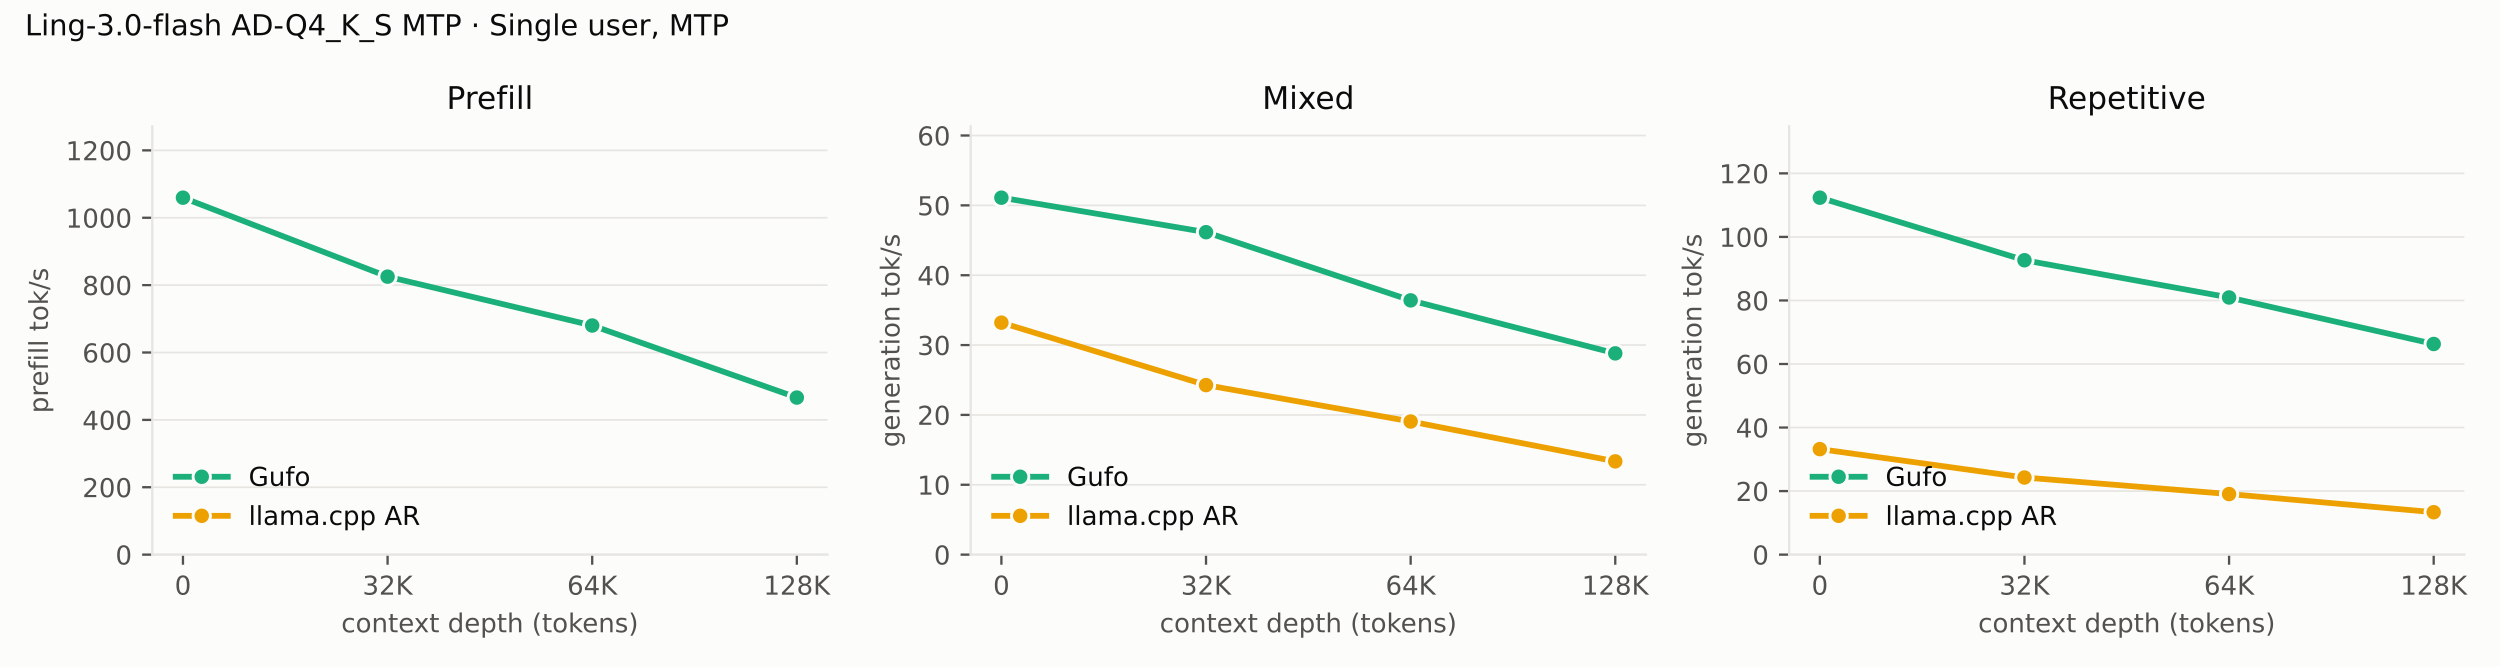
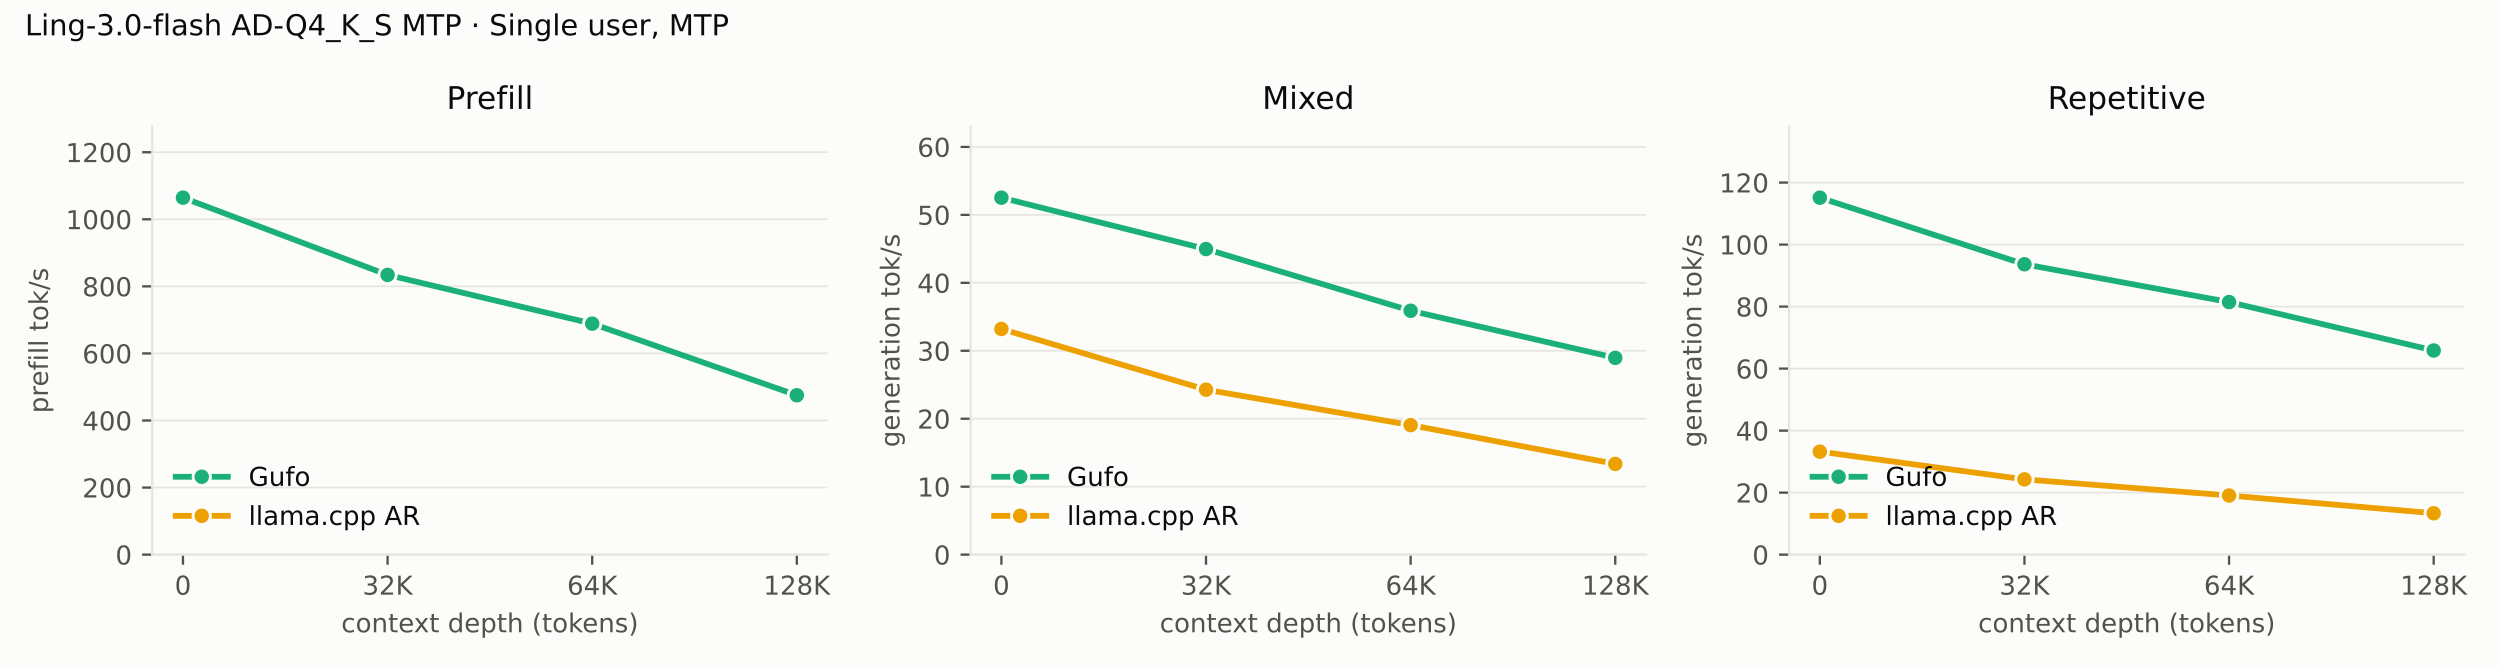
<svg xmlns="http://www.w3.org/2000/svg" xmlns:xlink="http://www.w3.org/1999/xlink" width="864pt" height="230.4pt" viewBox="0 0 864 230.4" version="1.1">
  <defs>
    <style type="text/css">*{stroke-linejoin: round; stroke-linecap: butt}</style>
  </defs>
  <g id="figure_1">
    <g id="patch_1">
      <path d="M 0 230.4 L 864 230.4 L 864 0 L 0 0 z " style="fill: #fcfcfb" />
    </g>
    <g id="axes_1">
      <g id="patch_2">
        <path d="M 52.626 191.679 L 285.989 191.679 L 285.989 43.647 L 52.626 43.647 z " style="fill: #fcfcfb" />
      </g>
      <g id="matplotlib.axis_1">
        <g id="xtick_1">
          <g id="line2d_1">
            <defs>
              <path id="m1ebf051f68" d="M 0 0 L 0 3.5 " style="stroke: #52514e; stroke-width: 0.8" />
            </defs>
            <g>
              <use xlink:href="#m1ebf051f68" x="63.233" y="191.679" style="fill: #52514e; stroke: #52514e; stroke-width: 0.8" />
            </g>
          </g>
          <g id="text_1">
            <text style="font-size: 9px; font-family: 'DejaVu Sans', 'Bitstream Vera Sans', 'Computer Modern Sans Serif', 'Lucida Grande', 'Verdana', 'Geneva', 'Lucid', 'Arial', 'Helvetica', 'Avant Garde', sans-serif; text-anchor: middle; fill: #52514e" x="63.233" y="205.517" transform="rotate(-0 63.23313 205.5172)">0</text>
          </g>
        </g>
        <g id="xtick_2">
          <g id="line2d_2">
            <g>
              <use xlink:href="#m1ebf051f68" x="133.949" y="191.679" style="fill: #52514e; stroke: #52514e; stroke-width: 0.8" />
            </g>
          </g>
          <g id="text_2">
            <text style="font-size: 9px; font-family: 'DejaVu Sans', 'Bitstream Vera Sans', 'Computer Modern Sans Serif', 'Lucida Grande', 'Verdana', 'Geneva', 'Lucid', 'Arial', 'Helvetica', 'Avant Garde', sans-serif; text-anchor: middle; fill: #52514e" x="133.949" y="205.517" transform="rotate(-0 133.9493 205.5172)">32K</text>
          </g>
        </g>
        <g id="xtick_3">
          <g id="line2d_3">
            <g>
              <use xlink:href="#m1ebf051f68" x="204.665" y="191.679" style="fill: #52514e; stroke: #52514e; stroke-width: 0.8" />
            </g>
          </g>
          <g id="text_3">
            <text style="font-size: 9px; font-family: 'DejaVu Sans', 'Bitstream Vera Sans', 'Computer Modern Sans Serif', 'Lucida Grande', 'Verdana', 'Geneva', 'Lucid', 'Arial', 'Helvetica', 'Avant Garde', sans-serif; text-anchor: middle; fill: #52514e" x="204.665" y="205.517" transform="rotate(-0 204.6654 205.5172)">64K</text>
          </g>
        </g>
        <g id="xtick_4">
          <g id="line2d_4">
            <g>
              <use xlink:href="#m1ebf051f68" x="275.382" y="191.679" style="fill: #52514e; stroke: #52514e; stroke-width: 0.8" />
            </g>
          </g>
          <g id="text_4">
            <text style="font-size: 9px; font-family: 'DejaVu Sans', 'Bitstream Vera Sans', 'Computer Modern Sans Serif', 'Lucida Grande', 'Verdana', 'Geneva', 'Lucid', 'Arial', 'Helvetica', 'Avant Garde', sans-serif; text-anchor: middle; fill: #52514e" x="275.382" y="205.517" transform="rotate(-0 275.3816 205.5172)">128K</text>
          </g>
        </g>
        <g id="text_5">
          <text style="font-size: 9px; font-family: 'DejaVu Sans', 'Bitstream Vera Sans', 'Computer Modern Sans Serif', 'Lucida Grande', 'Verdana', 'Geneva', 'Lucid', 'Arial', 'Helvetica', 'Avant Garde', sans-serif; text-anchor: middle; fill: #52514e" x="169.307" y="218.518" transform="rotate(-0 169.3073 218.5179)">context depth (tokens)</text>
        </g>
      </g>
      <g id="matplotlib.axis_2">
        <g id="ytick_1">
          <g id="line2d_5">
            <path d="M 52.626 191.679 L 285.989 191.679 " clip-path="url(#p894c8af902)" style="fill: none; stroke: #e6e5e1; stroke-width: 0.6; stroke-linecap: square" />
          </g>
          <g id="line2d_6">
            <defs>
              <path id="m680e5b1e24" d="M 0 0 L -3.5 0 " style="stroke: #52514e; stroke-width: 0.8" />
            </defs>
            <g>
              <use xlink:href="#m680e5b1e24" x="52.626" y="191.679" style="fill: #52514e; stroke: #52514e; stroke-width: 0.8" />
            </g>
          </g>
          <g id="text_6">
            <text style="font-size: 9px; font-family: 'DejaVu Sans', 'Bitstream Vera Sans', 'Computer Modern Sans Serif', 'Lucida Grande', 'Verdana', 'Geneva', 'Lucid', 'Arial', 'Helvetica', 'Avant Garde', sans-serif; text-anchor: end; fill: #52514e" x="45.626" y="195.098" transform="rotate(-0 45.6257 195.0982)">0</text>
          </g>
        </g>
        <g id="ytick_2">
          <g id="line2d_7">
-             <path d="M 52.626 168.395 L 285.989 168.395 " clip-path="url(#p894c8af902)" style="fill: none; stroke: #e6e5e1; stroke-width: 0.6; stroke-linecap: square" />
+             <path d="M 52.626 168.5 L 285.989 168.5 " clip-path="url(#p894c8af902)" style="fill: none; stroke: #e6e5e1; stroke-width: 0.6; stroke-linecap: square" />
          </g>
          <g id="line2d_8">
            <g>
-               <use xlink:href="#m680e5b1e24" x="52.626" y="168.395" style="fill: #52514e; stroke: #52514e; stroke-width: 0.8" />
+               <use xlink:href="#m680e5b1e24" x="52.626" y="168.5" style="fill: #52514e; stroke: #52514e; stroke-width: 0.8" />
            </g>
          </g>
          <g id="text_7">
-             <text style="font-size: 9px; font-family: 'DejaVu Sans', 'Bitstream Vera Sans', 'Computer Modern Sans Serif', 'Lucida Grande', 'Verdana', 'Geneva', 'Lucid', 'Arial', 'Helvetica', 'Avant Garde', sans-serif; text-anchor: end; fill: #52514e" x="45.626" y="171.814" transform="rotate(-0 45.6257 171.8135)">200</text>
+             <text style="font-size: 9px; font-family: 'DejaVu Sans', 'Bitstream Vera Sans', 'Computer Modern Sans Serif', 'Lucida Grande', 'Verdana', 'Geneva', 'Lucid', 'Arial', 'Helvetica', 'Avant Garde', sans-serif; text-anchor: end; fill: #52514e" x="45.626" y="171.919" transform="rotate(-0 45.6257 171.9192)">200</text>
          </g>
        </g>
        <g id="ytick_3">
          <g id="line2d_9">
-             <path d="M 52.626 145.11 L 285.989 145.11 " clip-path="url(#p894c8af902)" style="fill: none; stroke: #e6e5e1; stroke-width: 0.6; stroke-linecap: square" />
+             <path d="M 52.626 145.321 L 285.989 145.321 " clip-path="url(#p894c8af902)" style="fill: none; stroke: #e6e5e1; stroke-width: 0.6; stroke-linecap: square" />
          </g>
          <g id="line2d_10">
            <g>
-               <use xlink:href="#m680e5b1e24" x="52.626" y="145.11" style="fill: #52514e; stroke: #52514e; stroke-width: 0.8" />
+               <use xlink:href="#m680e5b1e24" x="52.626" y="145.321" style="fill: #52514e; stroke: #52514e; stroke-width: 0.8" />
            </g>
          </g>
          <g id="text_8">
-             <text style="font-size: 9px; font-family: 'DejaVu Sans', 'Bitstream Vera Sans', 'Computer Modern Sans Serif', 'Lucida Grande', 'Verdana', 'Geneva', 'Lucid', 'Arial', 'Helvetica', 'Avant Garde', sans-serif; text-anchor: end; fill: #52514e" x="45.626" y="148.529" transform="rotate(-0 45.6257 148.5288)">400</text>
+             <text style="font-size: 9px; font-family: 'DejaVu Sans', 'Bitstream Vera Sans', 'Computer Modern Sans Serif', 'Lucida Grande', 'Verdana', 'Geneva', 'Lucid', 'Arial', 'Helvetica', 'Avant Garde', sans-serif; text-anchor: end; fill: #52514e" x="45.626" y="148.74" transform="rotate(-0 45.6257 148.7401)">400</text>
          </g>
        </g>
        <g id="ytick_4">
          <g id="line2d_11">
-             <path d="M 52.626 121.825 L 285.989 121.825 " clip-path="url(#p894c8af902)" style="fill: none; stroke: #e6e5e1; stroke-width: 0.6; stroke-linecap: square" />
+             <path d="M 52.626 122.142 L 285.989 122.142 " clip-path="url(#p894c8af902)" style="fill: none; stroke: #e6e5e1; stroke-width: 0.6; stroke-linecap: square" />
          </g>
          <g id="line2d_12">
            <g>
-               <use xlink:href="#m680e5b1e24" x="52.626" y="121.825" style="fill: #52514e; stroke: #52514e; stroke-width: 0.8" />
+               <use xlink:href="#m680e5b1e24" x="52.626" y="122.142" style="fill: #52514e; stroke: #52514e; stroke-width: 0.8" />
            </g>
          </g>
          <g id="text_9">
-             <text style="font-size: 9px; font-family: 'DejaVu Sans', 'Bitstream Vera Sans', 'Computer Modern Sans Serif', 'Lucida Grande', 'Verdana', 'Geneva', 'Lucid', 'Arial', 'Helvetica', 'Avant Garde', sans-serif; text-anchor: end; fill: #52514e" x="45.626" y="125.244" transform="rotate(-0 45.6257 125.2441)">600</text>
+             <text style="font-size: 9px; font-family: 'DejaVu Sans', 'Bitstream Vera Sans', 'Computer Modern Sans Serif', 'Lucida Grande', 'Verdana', 'Geneva', 'Lucid', 'Arial', 'Helvetica', 'Avant Garde', sans-serif; text-anchor: end; fill: #52514e" x="45.626" y="125.561" transform="rotate(-0 45.6257 125.561)">600</text>
          </g>
        </g>
        <g id="ytick_5">
          <g id="line2d_13">
-             <path d="M 52.626 98.54 L 285.989 98.54 " clip-path="url(#p894c8af902)" style="fill: none; stroke: #e6e5e1; stroke-width: 0.6; stroke-linecap: square" />
+             <path d="M 52.626 98.963 L 285.989 98.963 " clip-path="url(#p894c8af902)" style="fill: none; stroke: #e6e5e1; stroke-width: 0.6; stroke-linecap: square" />
          </g>
          <g id="line2d_14">
            <g>
-               <use xlink:href="#m680e5b1e24" x="52.626" y="98.54" style="fill: #52514e; stroke: #52514e; stroke-width: 0.8" />
+               <use xlink:href="#m680e5b1e24" x="52.626" y="98.963" style="fill: #52514e; stroke: #52514e; stroke-width: 0.8" />
            </g>
          </g>
          <g id="text_10">
-             <text style="font-size: 9px; font-family: 'DejaVu Sans', 'Bitstream Vera Sans', 'Computer Modern Sans Serif', 'Lucida Grande', 'Verdana', 'Geneva', 'Lucid', 'Arial', 'Helvetica', 'Avant Garde', sans-serif; text-anchor: end; fill: #52514e" x="45.626" y="101.959" transform="rotate(-0 45.6257 101.9593)">800</text>
+             <text style="font-size: 9px; font-family: 'DejaVu Sans', 'Bitstream Vera Sans', 'Computer Modern Sans Serif', 'Lucida Grande', 'Verdana', 'Geneva', 'Lucid', 'Arial', 'Helvetica', 'Avant Garde', sans-serif; text-anchor: end; fill: #52514e" x="45.626" y="102.382" transform="rotate(-0 45.6257 102.382)">800</text>
          </g>
        </g>
        <g id="ytick_6">
          <g id="line2d_15">
-             <path d="M 52.626 75.256 L 285.989 75.256 " clip-path="url(#p894c8af902)" style="fill: none; stroke: #e6e5e1; stroke-width: 0.6; stroke-linecap: square" />
+             <path d="M 52.626 75.784 L 285.989 75.784 " clip-path="url(#p894c8af902)" style="fill: none; stroke: #e6e5e1; stroke-width: 0.6; stroke-linecap: square" />
          </g>
          <g id="line2d_16">
            <g>
-               <use xlink:href="#m680e5b1e24" x="52.626" y="75.256" style="fill: #52514e; stroke: #52514e; stroke-width: 0.8" />
+               <use xlink:href="#m680e5b1e24" x="52.626" y="75.784" style="fill: #52514e; stroke: #52514e; stroke-width: 0.8" />
            </g>
          </g>
          <g id="text_11">
-             <text style="font-size: 9px; font-family: 'DejaVu Sans', 'Bitstream Vera Sans', 'Computer Modern Sans Serif', 'Lucida Grande', 'Verdana', 'Geneva', 'Lucid', 'Arial', 'Helvetica', 'Avant Garde', sans-serif; text-anchor: end; fill: #52514e" x="45.626" y="78.675" transform="rotate(-0 45.6257 78.67459)">1000</text>
+             <text style="font-size: 9px; font-family: 'DejaVu Sans', 'Bitstream Vera Sans', 'Computer Modern Sans Serif', 'Lucida Grande', 'Verdana', 'Geneva', 'Lucid', 'Arial', 'Helvetica', 'Avant Garde', sans-serif; text-anchor: end; fill: #52514e" x="45.626" y="79.203" transform="rotate(-0 45.6257 79.20289)">1000</text>
          </g>
        </g>
        <g id="ytick_7">
          <g id="line2d_17">
-             <path d="M 52.626 51.971 L 285.989 51.971 " clip-path="url(#p894c8af902)" style="fill: none; stroke: #e6e5e1; stroke-width: 0.6; stroke-linecap: square" />
+             <path d="M 52.626 52.605 L 285.989 52.605 " clip-path="url(#p894c8af902)" style="fill: none; stroke: #e6e5e1; stroke-width: 0.6; stroke-linecap: square" />
          </g>
          <g id="line2d_18">
            <g>
-               <use xlink:href="#m680e5b1e24" x="52.626" y="51.971" style="fill: #52514e; stroke: #52514e; stroke-width: 0.8" />
+               <use xlink:href="#m680e5b1e24" x="52.626" y="52.605" style="fill: #52514e; stroke: #52514e; stroke-width: 0.8" />
            </g>
          </g>
          <g id="text_12">
-             <text style="font-size: 9px; font-family: 'DejaVu Sans', 'Bitstream Vera Sans', 'Computer Modern Sans Serif', 'Lucida Grande', 'Verdana', 'Geneva', 'Lucid', 'Arial', 'Helvetica', 'Avant Garde', sans-serif; text-anchor: end; fill: #52514e" x="45.626" y="55.39" transform="rotate(-0 45.6257 55.38986)">1200</text>
+             <text style="font-size: 9px; font-family: 'DejaVu Sans', 'Bitstream Vera Sans', 'Computer Modern Sans Serif', 'Lucida Grande', 'Verdana', 'Geneva', 'Lucid', 'Arial', 'Helvetica', 'Avant Garde', sans-serif; text-anchor: end; fill: #52514e" x="45.626" y="56.024" transform="rotate(-0 45.6257 56.02382)">1200</text>
          </g>
        </g>
        <g id="text_13">
          <text style="font-size: 9px; font-family: 'DejaVu Sans', 'Bitstream Vera Sans', 'Computer Modern Sans Serif', 'Lucida Grande', 'Verdana', 'Geneva', 'Lucid', 'Arial', 'Helvetica', 'Avant Garde', sans-serif; text-anchor: middle; fill: #52514e" x="16.559" y="117.663" transform="rotate(-90 16.55859 117.6632)">prefill tok/s</text>
        </g>
      </g>
      <g id="line2d_19">
-         <path d="M 63.233 68.319 L 133.949 95.607 L 204.665 112.498 L 275.382 137.399 " clip-path="url(#p894c8af902)" style="fill: none; stroke: #1baf7a; stroke-width: 2; stroke-linecap: square" />
+         <path d="M 63.233 68.319 L 133.949 95.01 L 204.665 111.852 L 275.382 136.601 " clip-path="url(#p894c8af902)" style="fill: none; stroke: #1baf7a; stroke-width: 2; stroke-linecap: square" />
        <defs>
          <path id="m52f97da8ad" d="M 0 3 C 0.796 3 1.559 2.684 2.121 2.121 C 2.684 1.559 3 0.796 3 0 C 3 -0.796 2.684 -1.559 2.121 -2.121 C 1.559 -2.684 0.796 -3 0 -3 C -0.796 -3 -1.559 -2.684 -2.121 -2.121 C -2.684 -1.559 -3 -0.796 -3 0 C -3 0.796 -2.684 1.559 -2.121 2.121 C -1.559 2.684 -0.796 3 0 3 z " style="stroke: #fcfcfb" />
        </defs>
        <g clip-path="url(#p894c8af902)">
          <use xlink:href="#m52f97da8ad" x="63.233" y="68.319" style="fill: #1baf7a; stroke: #fcfcfb" />
-           <use xlink:href="#m52f97da8ad" x="133.949" y="95.607" style="fill: #1baf7a; stroke: #fcfcfb" />
-           <use xlink:href="#m52f97da8ad" x="204.665" y="112.498" style="fill: #1baf7a; stroke: #fcfcfb" />
-           <use xlink:href="#m52f97da8ad" x="275.382" y="137.399" style="fill: #1baf7a; stroke: #fcfcfb" />
+           <use xlink:href="#m52f97da8ad" x="133.949" y="95.01" style="fill: #1baf7a; stroke: #fcfcfb" />
+           <use xlink:href="#m52f97da8ad" x="204.665" y="111.852" style="fill: #1baf7a; stroke: #fcfcfb" />
+           <use xlink:href="#m52f97da8ad" x="275.382" y="136.601" style="fill: #1baf7a; stroke: #fcfcfb" />
        </g>
      </g>
      <g id="line2d_20" />
      <g id="patch_3">
        <path d="M 52.626 191.679 L 52.626 43.647 " style="fill: none; stroke: #e6e5e1; stroke-width: 0.8; stroke-linejoin: miter; stroke-linecap: square" />
      </g>
      <g id="patch_4">
        <path d="M 52.626 191.679 L 285.989 191.679 " style="fill: none; stroke: #e6e5e1; stroke-width: 0.8; stroke-linejoin: miter; stroke-linecap: square" />
      </g>
      <g id="text_14">
        <text style="font-size: 10.8px; font-family: 'DejaVu Sans', 'Bitstream Vera Sans', 'Computer Modern Sans Serif', 'Lucida Grande', 'Verdana', 'Geneva', 'Lucid', 'Arial', 'Helvetica', 'Avant Garde', sans-serif; text-anchor: middle; fill: #0b0b0b" x="169.307" y="37.647" transform="rotate(-0 169.3073 37.64709)">Prefill</text>
      </g>
      <g id="legend_1">
        <g id="line2d_21">
          <path d="M 60.726 164.766 L 69.726 164.766 L 78.726 164.766 " style="fill: none; stroke: #1baf7a; stroke-width: 2; stroke-linecap: square" />
          <g>
            <use xlink:href="#m52f97da8ad" x="69.726" y="164.766" style="fill: #1baf7a; stroke: #fcfcfb" />
          </g>
        </g>
        <g id="text_15">
          <text style="font-size: 9px; font-family: 'DejaVu Sans', 'Bitstream Vera Sans', 'Computer Modern Sans Serif', 'Lucida Grande', 'Verdana', 'Geneva', 'Lucid', 'Arial', 'Helvetica', 'Avant Garde', sans-serif; text-anchor: start; fill: #0b0b0b" x="85.926" y="167.916" transform="rotate(-0 85.9257 167.9165)">Gufo</text>
        </g>
        <g id="line2d_22">
          <path d="M 60.726 178.267 L 69.726 178.267 L 78.726 178.267 " style="fill: none; stroke: #eda100; stroke-width: 2; stroke-linecap: square" />
          <defs>
            <path id="mb9ac056d34" d="M 0 3 C 0.796 3 1.559 2.684 2.121 2.121 C 2.684 1.559 3 0.796 3 0 C 3 -0.796 2.684 -1.559 2.121 -2.121 C 1.559 -2.684 0.796 -3 0 -3 C -0.796 -3 -1.559 -2.684 -2.121 -2.121 C -2.684 -1.559 -3 -0.796 -3 0 C -3 0.796 -2.684 1.559 -2.121 2.121 C -1.559 2.684 -0.796 3 0 3 z " style="stroke: #fcfcfb" />
          </defs>
          <g>
            <use xlink:href="#mb9ac056d34" x="69.726" y="178.267" style="fill: #eda100; stroke: #fcfcfb" />
          </g>
        </g>
        <g id="text_16">
          <text style="font-size: 9px; font-family: 'DejaVu Sans', 'Bitstream Vera Sans', 'Computer Modern Sans Serif', 'Lucida Grande', 'Verdana', 'Geneva', 'Lucid', 'Arial', 'Helvetica', 'Avant Garde', sans-serif; text-anchor: start; fill: #0b0b0b" x="85.926" y="181.417" transform="rotate(-0 85.9257 181.4172)">llama.cpp AR</text>
        </g>
      </g>
    </g>
    <g id="axes_2">
      <g id="patch_5">
        <path d="M 335.477 191.679 L 568.84 191.679 L 568.84 43.647 L 335.477 43.647 z " style="fill: #fcfcfb" />
      </g>
      <g id="matplotlib.axis_3">
        <g id="xtick_5">
          <g id="line2d_23">
            <g>
              <use xlink:href="#m1ebf051f68" x="346.084" y="191.679" style="fill: #52514e; stroke: #52514e; stroke-width: 0.8" />
            </g>
          </g>
          <g id="text_17">
            <text style="font-size: 9px; font-family: 'DejaVu Sans', 'Bitstream Vera Sans', 'Computer Modern Sans Serif', 'Lucida Grande', 'Verdana', 'Geneva', 'Lucid', 'Arial', 'Helvetica', 'Avant Garde', sans-serif; text-anchor: middle; fill: #52514e" x="346.084" y="205.517" transform="rotate(-0 346.0844 205.5172)">0</text>
          </g>
        </g>
        <g id="xtick_6">
          <g id="line2d_24">
            <g>
              <use xlink:href="#m1ebf051f68" x="416.801" y="191.679" style="fill: #52514e; stroke: #52514e; stroke-width: 0.8" />
            </g>
          </g>
          <g id="text_18">
            <text style="font-size: 9px; font-family: 'DejaVu Sans', 'Bitstream Vera Sans', 'Computer Modern Sans Serif', 'Lucida Grande', 'Verdana', 'Geneva', 'Lucid', 'Arial', 'Helvetica', 'Avant Garde', sans-serif; text-anchor: middle; fill: #52514e" x="416.801" y="205.517" transform="rotate(-0 416.8005 205.5172)">32K</text>
          </g>
        </g>
        <g id="xtick_7">
          <g id="line2d_25">
            <g>
              <use xlink:href="#m1ebf051f68" x="487.517" y="191.679" style="fill: #52514e; stroke: #52514e; stroke-width: 0.8" />
            </g>
          </g>
          <g id="text_19">
            <text style="font-size: 9px; font-family: 'DejaVu Sans', 'Bitstream Vera Sans', 'Computer Modern Sans Serif', 'Lucida Grande', 'Verdana', 'Geneva', 'Lucid', 'Arial', 'Helvetica', 'Avant Garde', sans-serif; text-anchor: middle; fill: #52514e" x="487.517" y="205.517" transform="rotate(-0 487.5167 205.5172)">64K</text>
          </g>
        </g>
        <g id="xtick_8">
          <g id="line2d_26">
            <g>
              <use xlink:href="#m1ebf051f68" x="558.233" y="191.679" style="fill: #52514e; stroke: #52514e; stroke-width: 0.8" />
            </g>
          </g>
          <g id="text_20">
            <text style="font-size: 9px; font-family: 'DejaVu Sans', 'Bitstream Vera Sans', 'Computer Modern Sans Serif', 'Lucida Grande', 'Verdana', 'Geneva', 'Lucid', 'Arial', 'Helvetica', 'Avant Garde', sans-serif; text-anchor: middle; fill: #52514e" x="558.233" y="205.517" transform="rotate(-0 558.2328 205.5172)">128K</text>
          </g>
        </g>
        <g id="text_21">
          <text style="font-size: 9px; font-family: 'DejaVu Sans', 'Bitstream Vera Sans', 'Computer Modern Sans Serif', 'Lucida Grande', 'Verdana', 'Geneva', 'Lucid', 'Arial', 'Helvetica', 'Avant Garde', sans-serif; text-anchor: middle; fill: #52514e" x="452.159" y="218.518" transform="rotate(-0 452.1586 218.5179)">context depth (tokens)</text>
        </g>
      </g>
      <g id="matplotlib.axis_4">
        <g id="ytick_8">
          <g id="line2d_27">
            <path d="M 335.477 191.679 L 568.84 191.679 " clip-path="url(#p171c144e93)" style="fill: none; stroke: #e6e5e1; stroke-width: 0.6; stroke-linecap: square" />
          </g>
          <g id="line2d_28">
            <g>
              <use xlink:href="#m680e5b1e24" x="335.477" y="191.679" style="fill: #52514e; stroke: #52514e; stroke-width: 0.8" />
            </g>
          </g>
          <g id="text_22">
            <text style="font-size: 9px; font-family: 'DejaVu Sans', 'Bitstream Vera Sans', 'Computer Modern Sans Serif', 'Lucida Grande', 'Verdana', 'Geneva', 'Lucid', 'Arial', 'Helvetica', 'Avant Garde', sans-serif; text-anchor: end; fill: #52514e" x="328.477" y="195.098" transform="rotate(-0 328.477 195.0982)">0</text>
          </g>
        </g>
        <g id="ytick_9">
          <g id="line2d_29">
-             <path d="M 335.477 167.538 L 568.84 167.538 " clip-path="url(#p171c144e93)" style="fill: none; stroke: #e6e5e1; stroke-width: 0.6; stroke-linecap: square" />
+             <path d="M 335.477 168.196 L 568.84 168.196 " clip-path="url(#p171c144e93)" style="fill: none; stroke: #e6e5e1; stroke-width: 0.6; stroke-linecap: square" />
          </g>
          <g id="line2d_30">
            <g>
-               <use xlink:href="#m680e5b1e24" x="335.477" y="167.538" style="fill: #52514e; stroke: #52514e; stroke-width: 0.8" />
+               <use xlink:href="#m680e5b1e24" x="335.477" y="168.196" style="fill: #52514e; stroke: #52514e; stroke-width: 0.8" />
            </g>
          </g>
          <g id="text_23">
-             <text style="font-size: 9px; font-family: 'DejaVu Sans', 'Bitstream Vera Sans', 'Computer Modern Sans Serif', 'Lucida Grande', 'Verdana', 'Geneva', 'Lucid', 'Arial', 'Helvetica', 'Avant Garde', sans-serif; text-anchor: end; fill: #52514e" x="328.477" y="170.957" transform="rotate(-0 328.477 170.9573)">10</text>
+             <text style="font-size: 9px; font-family: 'DejaVu Sans', 'Bitstream Vera Sans', 'Computer Modern Sans Serif', 'Lucida Grande', 'Verdana', 'Geneva', 'Lucid', 'Arial', 'Helvetica', 'Avant Garde', sans-serif; text-anchor: end; fill: #52514e" x="328.477" y="171.614" transform="rotate(-0 328.477 171.6145)">10</text>
          </g>
        </g>
        <g id="ytick_10">
          <g id="line2d_31">
-             <path d="M 335.477 143.397 L 568.84 143.397 " clip-path="url(#p171c144e93)" style="fill: none; stroke: #e6e5e1; stroke-width: 0.6; stroke-linecap: square" />
+             <path d="M 335.477 144.712 L 568.84 144.712 " clip-path="url(#p171c144e93)" style="fill: none; stroke: #e6e5e1; stroke-width: 0.6; stroke-linecap: square" />
          </g>
          <g id="line2d_32">
            <g>
-               <use xlink:href="#m680e5b1e24" x="335.477" y="143.397" style="fill: #52514e; stroke: #52514e; stroke-width: 0.8" />
+               <use xlink:href="#m680e5b1e24" x="335.477" y="144.712" style="fill: #52514e; stroke: #52514e; stroke-width: 0.8" />
            </g>
          </g>
          <g id="text_24">
-             <text style="font-size: 9px; font-family: 'DejaVu Sans', 'Bitstream Vera Sans', 'Computer Modern Sans Serif', 'Lucida Grande', 'Verdana', 'Geneva', 'Lucid', 'Arial', 'Helvetica', 'Avant Garde', sans-serif; text-anchor: end; fill: #52514e" x="328.477" y="146.816" transform="rotate(-0 328.477 146.8164)">20</text>
+             <text style="font-size: 9px; font-family: 'DejaVu Sans', 'Bitstream Vera Sans', 'Computer Modern Sans Serif', 'Lucida Grande', 'Verdana', 'Geneva', 'Lucid', 'Arial', 'Helvetica', 'Avant Garde', sans-serif; text-anchor: end; fill: #52514e" x="328.477" y="148.131" transform="rotate(-0 328.477 148.1307)">20</text>
          </g>
        </g>
        <g id="ytick_11">
          <g id="line2d_33">
-             <path d="M 335.477 119.256 L 568.84 119.256 " clip-path="url(#p171c144e93)" style="fill: none; stroke: #e6e5e1; stroke-width: 0.6; stroke-linecap: square" />
+             <path d="M 335.477 121.228 L 568.84 121.228 " clip-path="url(#p171c144e93)" style="fill: none; stroke: #e6e5e1; stroke-width: 0.6; stroke-linecap: square" />
          </g>
          <g id="line2d_34">
            <g>
-               <use xlink:href="#m680e5b1e24" x="335.477" y="119.256" style="fill: #52514e; stroke: #52514e; stroke-width: 0.8" />
+               <use xlink:href="#m680e5b1e24" x="335.477" y="121.228" style="fill: #52514e; stroke: #52514e; stroke-width: 0.8" />
            </g>
          </g>
          <g id="text_25">
-             <text style="font-size: 9px; font-family: 'DejaVu Sans', 'Bitstream Vera Sans', 'Computer Modern Sans Serif', 'Lucida Grande', 'Verdana', 'Geneva', 'Lucid', 'Arial', 'Helvetica', 'Avant Garde', sans-serif; text-anchor: end; fill: #52514e" x="328.477" y="122.675" transform="rotate(-0 328.477 122.6754)">30</text>
+             <text style="font-size: 9px; font-family: 'DejaVu Sans', 'Bitstream Vera Sans', 'Computer Modern Sans Serif', 'Lucida Grande', 'Verdana', 'Geneva', 'Lucid', 'Arial', 'Helvetica', 'Avant Garde', sans-serif; text-anchor: end; fill: #52514e" x="328.477" y="124.647" transform="rotate(-0 328.477 124.647)">30</text>
          </g>
        </g>
        <g id="ytick_12">
          <g id="line2d_35">
-             <path d="M 335.477 95.116 L 568.84 95.116 " clip-path="url(#p171c144e93)" style="fill: none; stroke: #e6e5e1; stroke-width: 0.6; stroke-linecap: square" />
+             <path d="M 335.477 97.744 L 568.84 97.744 " clip-path="url(#p171c144e93)" style="fill: none; stroke: #e6e5e1; stroke-width: 0.6; stroke-linecap: square" />
          </g>
          <g id="line2d_36">
            <g>
-               <use xlink:href="#m680e5b1e24" x="335.477" y="95.116" style="fill: #52514e; stroke: #52514e; stroke-width: 0.8" />
+               <use xlink:href="#m680e5b1e24" x="335.477" y="97.744" style="fill: #52514e; stroke: #52514e; stroke-width: 0.8" />
            </g>
          </g>
          <g id="text_26">
-             <text style="font-size: 9px; font-family: 'DejaVu Sans', 'Bitstream Vera Sans', 'Computer Modern Sans Serif', 'Lucida Grande', 'Verdana', 'Geneva', 'Lucid', 'Arial', 'Helvetica', 'Avant Garde', sans-serif; text-anchor: end; fill: #52514e" x="328.477" y="98.535" transform="rotate(-0 328.477 98.53451)">40</text>
+             <text style="font-size: 9px; font-family: 'DejaVu Sans', 'Bitstream Vera Sans', 'Computer Modern Sans Serif', 'Lucida Grande', 'Verdana', 'Geneva', 'Lucid', 'Arial', 'Helvetica', 'Avant Garde', sans-serif; text-anchor: end; fill: #52514e" x="328.477" y="101.163" transform="rotate(-0 328.477 101.1632)">40</text>
          </g>
        </g>
        <g id="ytick_13">
          <g id="line2d_37">
-             <path d="M 335.477 70.975 L 568.84 70.975 " clip-path="url(#p171c144e93)" style="fill: none; stroke: #e6e5e1; stroke-width: 0.6; stroke-linecap: square" />
+             <path d="M 335.477 74.261 L 568.84 74.261 " clip-path="url(#p171c144e93)" style="fill: none; stroke: #e6e5e1; stroke-width: 0.6; stroke-linecap: square" />
          </g>
          <g id="line2d_38">
            <g>
-               <use xlink:href="#m680e5b1e24" x="335.477" y="70.975" style="fill: #52514e; stroke: #52514e; stroke-width: 0.8" />
+               <use xlink:href="#m680e5b1e24" x="335.477" y="74.261" style="fill: #52514e; stroke: #52514e; stroke-width: 0.8" />
            </g>
          </g>
          <g id="text_27">
-             <text style="font-size: 9px; font-family: 'DejaVu Sans', 'Bitstream Vera Sans', 'Computer Modern Sans Serif', 'Lucida Grande', 'Verdana', 'Geneva', 'Lucid', 'Arial', 'Helvetica', 'Avant Garde', sans-serif; text-anchor: end; fill: #52514e" x="328.477" y="74.394" transform="rotate(-0 328.477 74.39358)">50</text>
+             <text style="font-size: 9px; font-family: 'DejaVu Sans', 'Bitstream Vera Sans', 'Computer Modern Sans Serif', 'Lucida Grande', 'Verdana', 'Geneva', 'Lucid', 'Arial', 'Helvetica', 'Avant Garde', sans-serif; text-anchor: end; fill: #52514e" x="328.477" y="77.679" transform="rotate(-0 328.477 77.67946)">50</text>
          </g>
        </g>
        <g id="ytick_14">
          <g id="line2d_39">
-             <path d="M 335.477 46.834 L 568.84 46.834 " clip-path="url(#p171c144e93)" style="fill: none; stroke: #e6e5e1; stroke-width: 0.6; stroke-linecap: square" />
+             <path d="M 335.477 50.777 L 568.84 50.777 " clip-path="url(#p171c144e93)" style="fill: none; stroke: #e6e5e1; stroke-width: 0.6; stroke-linecap: square" />
          </g>
          <g id="line2d_40">
            <g>
-               <use xlink:href="#m680e5b1e24" x="335.477" y="46.834" style="fill: #52514e; stroke: #52514e; stroke-width: 0.8" />
+               <use xlink:href="#m680e5b1e24" x="335.477" y="50.777" style="fill: #52514e; stroke: #52514e; stroke-width: 0.8" />
            </g>
          </g>
          <g id="text_28">
-             <text style="font-size: 9px; font-family: 'DejaVu Sans', 'Bitstream Vera Sans', 'Computer Modern Sans Serif', 'Lucida Grande', 'Verdana', 'Geneva', 'Lucid', 'Arial', 'Helvetica', 'Avant Garde', sans-serif; text-anchor: end; fill: #52514e" x="328.477" y="50.253" transform="rotate(-0 328.477 50.25264)">60</text>
+             <text style="font-size: 9px; font-family: 'DejaVu Sans', 'Bitstream Vera Sans', 'Computer Modern Sans Serif', 'Lucida Grande', 'Verdana', 'Geneva', 'Lucid', 'Arial', 'Helvetica', 'Avant Garde', sans-serif; text-anchor: end; fill: #52514e" x="328.477" y="54.196" transform="rotate(-0 328.477 54.19571)">60</text>
          </g>
        </g>
        <g id="text_29">
          <text style="font-size: 9px; font-family: 'DejaVu Sans', 'Bitstream Vera Sans', 'Computer Modern Sans Serif', 'Lucida Grande', 'Verdana', 'Geneva', 'Lucid', 'Arial', 'Helvetica', 'Avant Garde', sans-serif; text-anchor: middle; fill: #52514e" x="310.862" y="117.663" transform="rotate(-90 310.8623 117.6632)">generation tok/s</text>
        </g>
      </g>
      <g id="line2d_41">
-         <path d="M 346.084 68.319 L 416.801 80.245 L 487.517 103.806 L 558.233 122.129 " clip-path="url(#p171c144e93)" style="fill: none; stroke: #1baf7a; stroke-width: 2; stroke-linecap: square" />
+         <path d="M 346.084 68.319 L 416.801 86.073 L 487.517 107.396 L 558.233 123.67 " clip-path="url(#p171c144e93)" style="fill: none; stroke: #1baf7a; stroke-width: 2; stroke-linecap: square" />
        <g clip-path="url(#p171c144e93)">
          <use xlink:href="#m52f97da8ad" x="346.084" y="68.319" style="fill: #1baf7a; stroke: #fcfcfb" />
-           <use xlink:href="#m52f97da8ad" x="416.801" y="80.245" style="fill: #1baf7a; stroke: #fcfcfb" />
-           <use xlink:href="#m52f97da8ad" x="487.517" y="103.806" style="fill: #1baf7a; stroke: #fcfcfb" />
-           <use xlink:href="#m52f97da8ad" x="558.233" y="122.129" style="fill: #1baf7a; stroke: #fcfcfb" />
+           <use xlink:href="#m52f97da8ad" x="416.801" y="86.073" style="fill: #1baf7a; stroke: #fcfcfb" />
+           <use xlink:href="#m52f97da8ad" x="487.517" y="107.396" style="fill: #1baf7a; stroke: #fcfcfb" />
+           <use xlink:href="#m52f97da8ad" x="558.233" y="123.67" style="fill: #1baf7a; stroke: #fcfcfb" />
        </g>
      </g>
      <g id="line2d_42">
-         <path d="M 346.084 111.507 L 416.801 133.089 L 487.517 145.667 L 558.233 159.451 " clip-path="url(#p171c144e93)" style="fill: none; stroke: #eda100; stroke-width: 2; stroke-linecap: square" />
+         <path d="M 346.084 113.69 L 416.801 134.684 L 487.517 146.919 L 558.233 160.328 " clip-path="url(#p171c144e93)" style="fill: none; stroke: #eda100; stroke-width: 2; stroke-linecap: square" />
        <g clip-path="url(#p171c144e93)">
-           <use xlink:href="#mb9ac056d34" x="346.084" y="111.507" style="fill: #eda100; stroke: #fcfcfb" />
-           <use xlink:href="#mb9ac056d34" x="416.801" y="133.089" style="fill: #eda100; stroke: #fcfcfb" />
-           <use xlink:href="#mb9ac056d34" x="487.517" y="145.667" style="fill: #eda100; stroke: #fcfcfb" />
-           <use xlink:href="#mb9ac056d34" x="558.233" y="159.451" style="fill: #eda100; stroke: #fcfcfb" />
+           <use xlink:href="#mb9ac056d34" x="346.084" y="113.69" style="fill: #eda100; stroke: #fcfcfb" />
+           <use xlink:href="#mb9ac056d34" x="416.801" y="134.684" style="fill: #eda100; stroke: #fcfcfb" />
+           <use xlink:href="#mb9ac056d34" x="487.517" y="146.919" style="fill: #eda100; stroke: #fcfcfb" />
+           <use xlink:href="#mb9ac056d34" x="558.233" y="160.328" style="fill: #eda100; stroke: #fcfcfb" />
        </g>
      </g>
      <g id="patch_6">
        <path d="M 335.477 191.679 L 335.477 43.647 " style="fill: none; stroke: #e6e5e1; stroke-width: 0.8; stroke-linejoin: miter; stroke-linecap: square" />
      </g>
      <g id="patch_7">
        <path d="M 335.477 191.679 L 568.84 191.679 " style="fill: none; stroke: #e6e5e1; stroke-width: 0.8; stroke-linejoin: miter; stroke-linecap: square" />
      </g>
      <g id="text_30">
        <text style="font-size: 10.8px; font-family: 'DejaVu Sans', 'Bitstream Vera Sans', 'Computer Modern Sans Serif', 'Lucida Grande', 'Verdana', 'Geneva', 'Lucid', 'Arial', 'Helvetica', 'Avant Garde', sans-serif; text-anchor: middle; fill: #0b0b0b" x="452.159" y="37.647" transform="rotate(-0 452.1586 37.64709)">Mixed</text>
      </g>
      <g id="legend_2">
        <g id="line2d_43">
          <path d="M 343.577 164.766 L 352.577 164.766 L 361.577 164.766 " style="fill: none; stroke: #1baf7a; stroke-width: 2; stroke-linecap: square" />
          <g>
            <use xlink:href="#m52f97da8ad" x="352.577" y="164.766" style="fill: #1baf7a; stroke: #fcfcfb" />
          </g>
        </g>
        <g id="text_31">
          <text style="font-size: 9px; font-family: 'DejaVu Sans', 'Bitstream Vera Sans', 'Computer Modern Sans Serif', 'Lucida Grande', 'Verdana', 'Geneva', 'Lucid', 'Arial', 'Helvetica', 'Avant Garde', sans-serif; text-anchor: start; fill: #0b0b0b" x="368.777" y="167.916" transform="rotate(-0 368.777 167.9165)">Gufo</text>
        </g>
        <g id="line2d_44">
          <path d="M 343.577 178.267 L 352.577 178.267 L 361.577 178.267 " style="fill: none; stroke: #eda100; stroke-width: 2; stroke-linecap: square" />
          <g>
            <use xlink:href="#mb9ac056d34" x="352.577" y="178.267" style="fill: #eda100; stroke: #fcfcfb" />
          </g>
        </g>
        <g id="text_32">
          <text style="font-size: 9px; font-family: 'DejaVu Sans', 'Bitstream Vera Sans', 'Computer Modern Sans Serif', 'Lucida Grande', 'Verdana', 'Geneva', 'Lucid', 'Arial', 'Helvetica', 'Avant Garde', sans-serif; text-anchor: start; fill: #0b0b0b" x="368.777" y="181.417" transform="rotate(-0 368.777 181.4172)">llama.cpp AR</text>
        </g>
      </g>
    </g>
    <g id="axes_3">
      <g id="patch_8">
        <path d="M 618.328 191.679 L 851.691 191.679 L 851.691 43.647 L 618.328 43.647 z " style="fill: #fcfcfb" />
      </g>
      <g id="matplotlib.axis_5">
        <g id="xtick_9">
          <g id="line2d_45">
            <g>
              <use xlink:href="#m1ebf051f68" x="628.936" y="191.679" style="fill: #52514e; stroke: #52514e; stroke-width: 0.8" />
            </g>
          </g>
          <g id="text_33">
            <text style="font-size: 9px; font-family: 'DejaVu Sans', 'Bitstream Vera Sans', 'Computer Modern Sans Serif', 'Lucida Grande', 'Verdana', 'Geneva', 'Lucid', 'Arial', 'Helvetica', 'Avant Garde', sans-serif; text-anchor: middle; fill: #52514e" x="628.936" y="205.517" transform="rotate(-0 628.9356 205.5172)">0</text>
          </g>
        </g>
        <g id="xtick_10">
          <g id="line2d_46">
            <g>
              <use xlink:href="#m1ebf051f68" x="699.652" y="191.679" style="fill: #52514e; stroke: #52514e; stroke-width: 0.8" />
            </g>
          </g>
          <g id="text_34">
            <text style="font-size: 9px; font-family: 'DejaVu Sans', 'Bitstream Vera Sans', 'Computer Modern Sans Serif', 'Lucida Grande', 'Verdana', 'Geneva', 'Lucid', 'Arial', 'Helvetica', 'Avant Garde', sans-serif; text-anchor: middle; fill: #52514e" x="699.652" y="205.517" transform="rotate(-0 699.6518 205.5172)">32K</text>
          </g>
        </g>
        <g id="xtick_11">
          <g id="line2d_47">
            <g>
              <use xlink:href="#m1ebf051f68" x="770.368" y="191.679" style="fill: #52514e; stroke: #52514e; stroke-width: 0.8" />
            </g>
          </g>
          <g id="text_35">
            <text style="font-size: 9px; font-family: 'DejaVu Sans', 'Bitstream Vera Sans', 'Computer Modern Sans Serif', 'Lucida Grande', 'Verdana', 'Geneva', 'Lucid', 'Arial', 'Helvetica', 'Avant Garde', sans-serif; text-anchor: middle; fill: #52514e" x="770.368" y="205.517" transform="rotate(-0 770.3679 205.5172)">64K</text>
          </g>
        </g>
        <g id="xtick_12">
          <g id="line2d_48">
            <g>
              <use xlink:href="#m1ebf051f68" x="841.084" y="191.679" style="fill: #52514e; stroke: #52514e; stroke-width: 0.8" />
            </g>
          </g>
          <g id="text_36">
            <text style="font-size: 9px; font-family: 'DejaVu Sans', 'Bitstream Vera Sans', 'Computer Modern Sans Serif', 'Lucida Grande', 'Verdana', 'Geneva', 'Lucid', 'Arial', 'Helvetica', 'Avant Garde', sans-serif; text-anchor: middle; fill: #52514e" x="841.084" y="205.517" transform="rotate(-0 841.0841 205.5172)">128K</text>
          </g>
        </g>
        <g id="text_37">
          <text style="font-size: 9px; font-family: 'DejaVu Sans', 'Bitstream Vera Sans', 'Computer Modern Sans Serif', 'Lucida Grande', 'Verdana', 'Geneva', 'Lucid', 'Arial', 'Helvetica', 'Avant Garde', sans-serif; text-anchor: middle; fill: #52514e" x="735.01" y="218.518" transform="rotate(-0 735.0098 218.5179)">context depth (tokens)</text>
        </g>
      </g>
      <g id="matplotlib.axis_6">
        <g id="ytick_15">
          <g id="line2d_49">
            <path d="M 618.328 191.679 L 851.691 191.679 " clip-path="url(#p42e1885a7d)" style="fill: none; stroke: #e6e5e1; stroke-width: 0.6; stroke-linecap: square" />
          </g>
          <g id="line2d_50">
            <g>
              <use xlink:href="#m680e5b1e24" x="618.328" y="191.679" style="fill: #52514e; stroke: #52514e; stroke-width: 0.8" />
            </g>
          </g>
          <g id="text_38">
            <text style="font-size: 9px; font-family: 'DejaVu Sans', 'Bitstream Vera Sans', 'Computer Modern Sans Serif', 'Lucida Grande', 'Verdana', 'Geneva', 'Lucid', 'Arial', 'Helvetica', 'Avant Garde', sans-serif; text-anchor: end; fill: #52514e" x="611.328" y="195.098" transform="rotate(-0 611.3282 195.0982)">0</text>
          </g>
        </g>
        <g id="ytick_16">
          <g id="line2d_51">
-             <path d="M 618.328 169.719 L 851.691 169.719 " clip-path="url(#p42e1885a7d)" style="fill: none; stroke: #e6e5e1; stroke-width: 0.6; stroke-linecap: square" />
+             <path d="M 618.328 170.25 L 851.691 170.25 " clip-path="url(#p42e1885a7d)" style="fill: none; stroke: #e6e5e1; stroke-width: 0.6; stroke-linecap: square" />
          </g>
          <g id="line2d_52">
            <g>
-               <use xlink:href="#m680e5b1e24" x="618.328" y="169.719" style="fill: #52514e; stroke: #52514e; stroke-width: 0.8" />
+               <use xlink:href="#m680e5b1e24" x="618.328" y="170.25" style="fill: #52514e; stroke: #52514e; stroke-width: 0.8" />
            </g>
          </g>
          <g id="text_39">
-             <text style="font-size: 9px; font-family: 'DejaVu Sans', 'Bitstream Vera Sans', 'Computer Modern Sans Serif', 'Lucida Grande', 'Verdana', 'Geneva', 'Lucid', 'Arial', 'Helvetica', 'Avant Garde', sans-serif; text-anchor: end; fill: #52514e" x="611.328" y="173.138" transform="rotate(-0 611.3282 173.1383)">20</text>
+             <text style="font-size: 9px; font-family: 'DejaVu Sans', 'Bitstream Vera Sans', 'Computer Modern Sans Serif', 'Lucida Grande', 'Verdana', 'Geneva', 'Lucid', 'Arial', 'Helvetica', 'Avant Garde', sans-serif; text-anchor: end; fill: #52514e" x="611.328" y="173.669" transform="rotate(-0 611.3282 173.6685)">20</text>
          </g>
        </g>
        <g id="ytick_17">
          <g id="line2d_53">
-             <path d="M 618.328 147.759 L 851.691 147.759 " clip-path="url(#p42e1885a7d)" style="fill: none; stroke: #e6e5e1; stroke-width: 0.6; stroke-linecap: square" />
+             <path d="M 618.328 148.82 L 851.691 148.82 " clip-path="url(#p42e1885a7d)" style="fill: none; stroke: #e6e5e1; stroke-width: 0.6; stroke-linecap: square" />
          </g>
          <g id="line2d_54">
            <g>
-               <use xlink:href="#m680e5b1e24" x="618.328" y="147.759" style="fill: #52514e; stroke: #52514e; stroke-width: 0.8" />
+               <use xlink:href="#m680e5b1e24" x="618.328" y="148.82" style="fill: #52514e; stroke: #52514e; stroke-width: 0.8" />
            </g>
          </g>
          <g id="text_40">
-             <text style="font-size: 9px; font-family: 'DejaVu Sans', 'Bitstream Vera Sans', 'Computer Modern Sans Serif', 'Lucida Grande', 'Verdana', 'Geneva', 'Lucid', 'Arial', 'Helvetica', 'Avant Garde', sans-serif; text-anchor: end; fill: #52514e" x="611.328" y="151.178" transform="rotate(-0 611.3282 151.1783)">40</text>
+             <text style="font-size: 9px; font-family: 'DejaVu Sans', 'Bitstream Vera Sans', 'Computer Modern Sans Serif', 'Lucida Grande', 'Verdana', 'Geneva', 'Lucid', 'Arial', 'Helvetica', 'Avant Garde', sans-serif; text-anchor: end; fill: #52514e" x="611.328" y="152.239" transform="rotate(-0 611.3282 152.2388)">40</text>
          </g>
        </g>
        <g id="ytick_18">
          <g id="line2d_55">
-             <path d="M 618.328 125.799 L 851.691 125.799 " clip-path="url(#p42e1885a7d)" style="fill: none; stroke: #e6e5e1; stroke-width: 0.6; stroke-linecap: square" />
+             <path d="M 618.328 127.39 L 851.691 127.39 " clip-path="url(#p42e1885a7d)" style="fill: none; stroke: #e6e5e1; stroke-width: 0.6; stroke-linecap: square" />
          </g>
          <g id="line2d_56">
            <g>
-               <use xlink:href="#m680e5b1e24" x="618.328" y="125.799" style="fill: #52514e; stroke: #52514e; stroke-width: 0.8" />
+               <use xlink:href="#m680e5b1e24" x="618.328" y="127.39" style="fill: #52514e; stroke: #52514e; stroke-width: 0.8" />
            </g>
          </g>
          <g id="text_41">
-             <text style="font-size: 9px; font-family: 'DejaVu Sans', 'Bitstream Vera Sans', 'Computer Modern Sans Serif', 'Lucida Grande', 'Verdana', 'Geneva', 'Lucid', 'Arial', 'Helvetica', 'Avant Garde', sans-serif; text-anchor: end; fill: #52514e" x="611.328" y="129.218" transform="rotate(-0 611.3282 129.2183)">60</text>
+             <text style="font-size: 9px; font-family: 'DejaVu Sans', 'Bitstream Vera Sans', 'Computer Modern Sans Serif', 'Lucida Grande', 'Verdana', 'Geneva', 'Lucid', 'Arial', 'Helvetica', 'Avant Garde', sans-serif; text-anchor: end; fill: #52514e" x="611.328" y="130.809" transform="rotate(-0 611.3282 130.8091)">60</text>
          </g>
        </g>
        <g id="ytick_19">
          <g id="line2d_57">
-             <path d="M 618.328 103.839 L 851.691 103.839 " clip-path="url(#p42e1885a7d)" style="fill: none; stroke: #e6e5e1; stroke-width: 0.6; stroke-linecap: square" />
+             <path d="M 618.328 105.96 L 851.691 105.96 " clip-path="url(#p42e1885a7d)" style="fill: none; stroke: #e6e5e1; stroke-width: 0.6; stroke-linecap: square" />
          </g>
          <g id="line2d_58">
            <g>
-               <use xlink:href="#m680e5b1e24" x="618.328" y="103.839" style="fill: #52514e; stroke: #52514e; stroke-width: 0.8" />
+               <use xlink:href="#m680e5b1e24" x="618.328" y="105.96" style="fill: #52514e; stroke: #52514e; stroke-width: 0.8" />
            </g>
          </g>
          <g id="text_42">
-             <text style="font-size: 9px; font-family: 'DejaVu Sans', 'Bitstream Vera Sans', 'Computer Modern Sans Serif', 'Lucida Grande', 'Verdana', 'Geneva', 'Lucid', 'Arial', 'Helvetica', 'Avant Garde', sans-serif; text-anchor: end; fill: #52514e" x="611.328" y="107.258" transform="rotate(-0 611.3282 107.2583)">80</text>
+             <text style="font-size: 9px; font-family: 'DejaVu Sans', 'Bitstream Vera Sans', 'Computer Modern Sans Serif', 'Lucida Grande', 'Verdana', 'Geneva', 'Lucid', 'Arial', 'Helvetica', 'Avant Garde', sans-serif; text-anchor: end; fill: #52514e" x="611.328" y="109.379" transform="rotate(-0 611.3282 109.3794)">80</text>
          </g>
        </g>
        <g id="ytick_20">
          <g id="line2d_59">
-             <path d="M 618.328 81.879 L 851.691 81.879 " clip-path="url(#p42e1885a7d)" style="fill: none; stroke: #e6e5e1; stroke-width: 0.6; stroke-linecap: square" />
+             <path d="M 618.328 84.531 L 851.691 84.531 " clip-path="url(#p42e1885a7d)" style="fill: none; stroke: #e6e5e1; stroke-width: 0.6; stroke-linecap: square" />
          </g>
          <g id="line2d_60">
            <g>
-               <use xlink:href="#m680e5b1e24" x="618.328" y="81.879" style="fill: #52514e; stroke: #52514e; stroke-width: 0.8" />
+               <use xlink:href="#m680e5b1e24" x="618.328" y="84.531" style="fill: #52514e; stroke: #52514e; stroke-width: 0.8" />
            </g>
          </g>
          <g id="text_43">
-             <text style="font-size: 9px; font-family: 'DejaVu Sans', 'Bitstream Vera Sans', 'Computer Modern Sans Serif', 'Lucida Grande', 'Verdana', 'Geneva', 'Lucid', 'Arial', 'Helvetica', 'Avant Garde', sans-serif; text-anchor: end; fill: #52514e" x="611.328" y="85.298" transform="rotate(-0 611.3282 85.29836)">100</text>
+             <text style="font-size: 9px; font-family: 'DejaVu Sans', 'Bitstream Vera Sans', 'Computer Modern Sans Serif', 'Lucida Grande', 'Verdana', 'Geneva', 'Lucid', 'Arial', 'Helvetica', 'Avant Garde', sans-serif; text-anchor: end; fill: #52514e" x="611.328" y="87.95" transform="rotate(-0 611.3282 87.94965)">100</text>
          </g>
        </g>
        <g id="ytick_21">
          <g id="line2d_61">
-             <path d="M 618.328 59.919 L 851.691 59.919 " clip-path="url(#p42e1885a7d)" style="fill: none; stroke: #e6e5e1; stroke-width: 0.6; stroke-linecap: square" />
+             <path d="M 618.328 63.101 L 851.691 63.101 " clip-path="url(#p42e1885a7d)" style="fill: none; stroke: #e6e5e1; stroke-width: 0.6; stroke-linecap: square" />
          </g>
          <g id="line2d_62">
            <g>
-               <use xlink:href="#m680e5b1e24" x="618.328" y="59.919" style="fill: #52514e; stroke: #52514e; stroke-width: 0.8" />
+               <use xlink:href="#m680e5b1e24" x="618.328" y="63.101" style="fill: #52514e; stroke: #52514e; stroke-width: 0.8" />
            </g>
          </g>
          <g id="text_44">
-             <text style="font-size: 9px; font-family: 'DejaVu Sans', 'Bitstream Vera Sans', 'Computer Modern Sans Serif', 'Lucida Grande', 'Verdana', 'Geneva', 'Lucid', 'Arial', 'Helvetica', 'Avant Garde', sans-serif; text-anchor: end; fill: #52514e" x="611.328" y="63.338" transform="rotate(-0 611.3282 63.33838)">120</text>
+             <text style="font-size: 9px; font-family: 'DejaVu Sans', 'Bitstream Vera Sans', 'Computer Modern Sans Serif', 'Lucida Grande', 'Verdana', 'Geneva', 'Lucid', 'Arial', 'Helvetica', 'Avant Garde', sans-serif; text-anchor: end; fill: #52514e" x="611.328" y="66.52" transform="rotate(-0 611.3282 66.51994)">120</text>
          </g>
        </g>
        <g id="text_45">
          <text style="font-size: 9px; font-family: 'DejaVu Sans', 'Bitstream Vera Sans', 'Computer Modern Sans Serif', 'Lucida Grande', 'Verdana', 'Geneva', 'Lucid', 'Arial', 'Helvetica', 'Avant Garde', sans-serif; text-anchor: middle; fill: #52514e" x="587.987" y="117.663" transform="rotate(-90 587.9873 117.6632)">generation tok/s</text>
        </g>
      </g>
      <g id="line2d_63">
-         <path d="M 628.936 68.319 L 699.652 89.939 L 770.368 102.807 L 841.084 118.882 " clip-path="url(#p42e1885a7d)" style="fill: none; stroke: #1baf7a; stroke-width: 2; stroke-linecap: square" />
+         <path d="M 628.936 68.319 L 699.652 91.335 L 770.368 104.396 L 841.084 121.133 " clip-path="url(#p42e1885a7d)" style="fill: none; stroke: #1baf7a; stroke-width: 2; stroke-linecap: square" />
        <g clip-path="url(#p42e1885a7d)">
          <use xlink:href="#m52f97da8ad" x="628.936" y="68.319" style="fill: #1baf7a; stroke: #fcfcfb" />
-           <use xlink:href="#m52f97da8ad" x="699.652" y="89.939" style="fill: #1baf7a; stroke: #fcfcfb" />
-           <use xlink:href="#m52f97da8ad" x="770.368" y="102.807" style="fill: #1baf7a; stroke: #fcfcfb" />
-           <use xlink:href="#m52f97da8ad" x="841.084" y="118.882" style="fill: #1baf7a; stroke: #fcfcfb" />
+           <use xlink:href="#m52f97da8ad" x="699.652" y="91.335" style="fill: #1baf7a; stroke: #fcfcfb" />
+           <use xlink:href="#m52f97da8ad" x="770.368" y="104.396" style="fill: #1baf7a; stroke: #fcfcfb" />
+           <use xlink:href="#m52f97da8ad" x="841.084" y="121.133" style="fill: #1baf7a; stroke: #fcfcfb" />
        </g>
      </g>
      <g id="line2d_64">
-         <path d="M 628.936 155.215 L 699.652 165.031 L 770.368 170.751 L 841.084 177.021 " clip-path="url(#p42e1885a7d)" style="fill: none; stroke: #eda100; stroke-width: 2; stroke-linecap: square" />
+         <path d="M 628.936 156.095 L 699.652 165.674 L 770.368 171.257 L 841.084 177.375 " clip-path="url(#p42e1885a7d)" style="fill: none; stroke: #eda100; stroke-width: 2; stroke-linecap: square" />
        <g clip-path="url(#p42e1885a7d)">
-           <use xlink:href="#mb9ac056d34" x="628.936" y="155.215" style="fill: #eda100; stroke: #fcfcfb" />
-           <use xlink:href="#mb9ac056d34" x="699.652" y="165.031" style="fill: #eda100; stroke: #fcfcfb" />
-           <use xlink:href="#mb9ac056d34" x="770.368" y="170.751" style="fill: #eda100; stroke: #fcfcfb" />
-           <use xlink:href="#mb9ac056d34" x="841.084" y="177.021" style="fill: #eda100; stroke: #fcfcfb" />
+           <use xlink:href="#mb9ac056d34" x="628.936" y="156.095" style="fill: #eda100; stroke: #fcfcfb" />
+           <use xlink:href="#mb9ac056d34" x="699.652" y="165.674" style="fill: #eda100; stroke: #fcfcfb" />
+           <use xlink:href="#mb9ac056d34" x="770.368" y="171.257" style="fill: #eda100; stroke: #fcfcfb" />
+           <use xlink:href="#mb9ac056d34" x="841.084" y="177.375" style="fill: #eda100; stroke: #fcfcfb" />
        </g>
      </g>
      <g id="patch_9">
        <path d="M 618.328 191.679 L 618.328 43.647 " style="fill: none; stroke: #e6e5e1; stroke-width: 0.8; stroke-linejoin: miter; stroke-linecap: square" />
      </g>
      <g id="patch_10">
        <path d="M 618.328 191.679 L 851.691 191.679 " style="fill: none; stroke: #e6e5e1; stroke-width: 0.8; stroke-linejoin: miter; stroke-linecap: square" />
      </g>
      <g id="text_46">
        <text style="font-size: 10.8px; font-family: 'DejaVu Sans', 'Bitstream Vera Sans', 'Computer Modern Sans Serif', 'Lucida Grande', 'Verdana', 'Geneva', 'Lucid', 'Arial', 'Helvetica', 'Avant Garde', sans-serif; text-anchor: middle; fill: #0b0b0b" x="735.01" y="37.647" transform="rotate(-0 735.0098 37.64709)">Repetitive</text>
      </g>
      <g id="legend_3">
        <g id="line2d_65">
          <path d="M 626.428 164.766 L 635.428 164.766 L 644.428 164.766 " style="fill: none; stroke: #1baf7a; stroke-width: 2; stroke-linecap: square" />
          <g>
            <use xlink:href="#m52f97da8ad" x="635.428" y="164.766" style="fill: #1baf7a; stroke: #fcfcfb" />
          </g>
        </g>
        <g id="text_47">
          <text style="font-size: 9px; font-family: 'DejaVu Sans', 'Bitstream Vera Sans', 'Computer Modern Sans Serif', 'Lucida Grande', 'Verdana', 'Geneva', 'Lucid', 'Arial', 'Helvetica', 'Avant Garde', sans-serif; text-anchor: start; fill: #0b0b0b" x="651.628" y="167.916" transform="rotate(-0 651.6282 167.9165)">Gufo</text>
        </g>
        <g id="line2d_66">
          <path d="M 626.428 178.267 L 635.428 178.267 L 644.428 178.267 " style="fill: none; stroke: #eda100; stroke-width: 2; stroke-linecap: square" />
          <g>
            <use xlink:href="#mb9ac056d34" x="635.428" y="178.267" style="fill: #eda100; stroke: #fcfcfb" />
          </g>
        </g>
        <g id="text_48">
          <text style="font-size: 9px; font-family: 'DejaVu Sans', 'Bitstream Vera Sans', 'Computer Modern Sans Serif', 'Lucida Grande', 'Verdana', 'Geneva', 'Lucid', 'Arial', 'Helvetica', 'Avant Garde', sans-serif; text-anchor: start; fill: #0b0b0b" x="651.628" y="181.417" transform="rotate(-0 651.6282 181.4172)">llama.cpp AR</text>
        </g>
      </g>
    </g>
    <g id="text_49">
      <text style="font-size: 10px; font-family: 'DejaVu Sans', 'Bitstream Vera Sans', 'Computer Modern Sans Serif', 'Lucida Grande', 'Verdana', 'Geneva', 'Lucid', 'Arial', 'Helvetica', 'Avant Garde', sans-serif; text-anchor: start; fill: #0b0b0b" x="8.64" y="12.206" transform="rotate(-0 8.64 12.20644)">Ling-3.0-flash AD-Q4_K_S MTP · Single user, MTP</text>
    </g>
  </g>
  <defs>
    <clipPath id="p894c8af902">
      <rect x="52.626" y="43.647" width="233.363" height="148.032" />
    </clipPath>
    <clipPath id="p171c144e93">
      <rect x="335.477" y="43.647" width="233.363" height="148.032" />
    </clipPath>
    <clipPath id="p42e1885a7d">
      <rect x="618.328" y="43.647" width="233.363" height="148.032" />
    </clipPath>
  </defs>
</svg>
